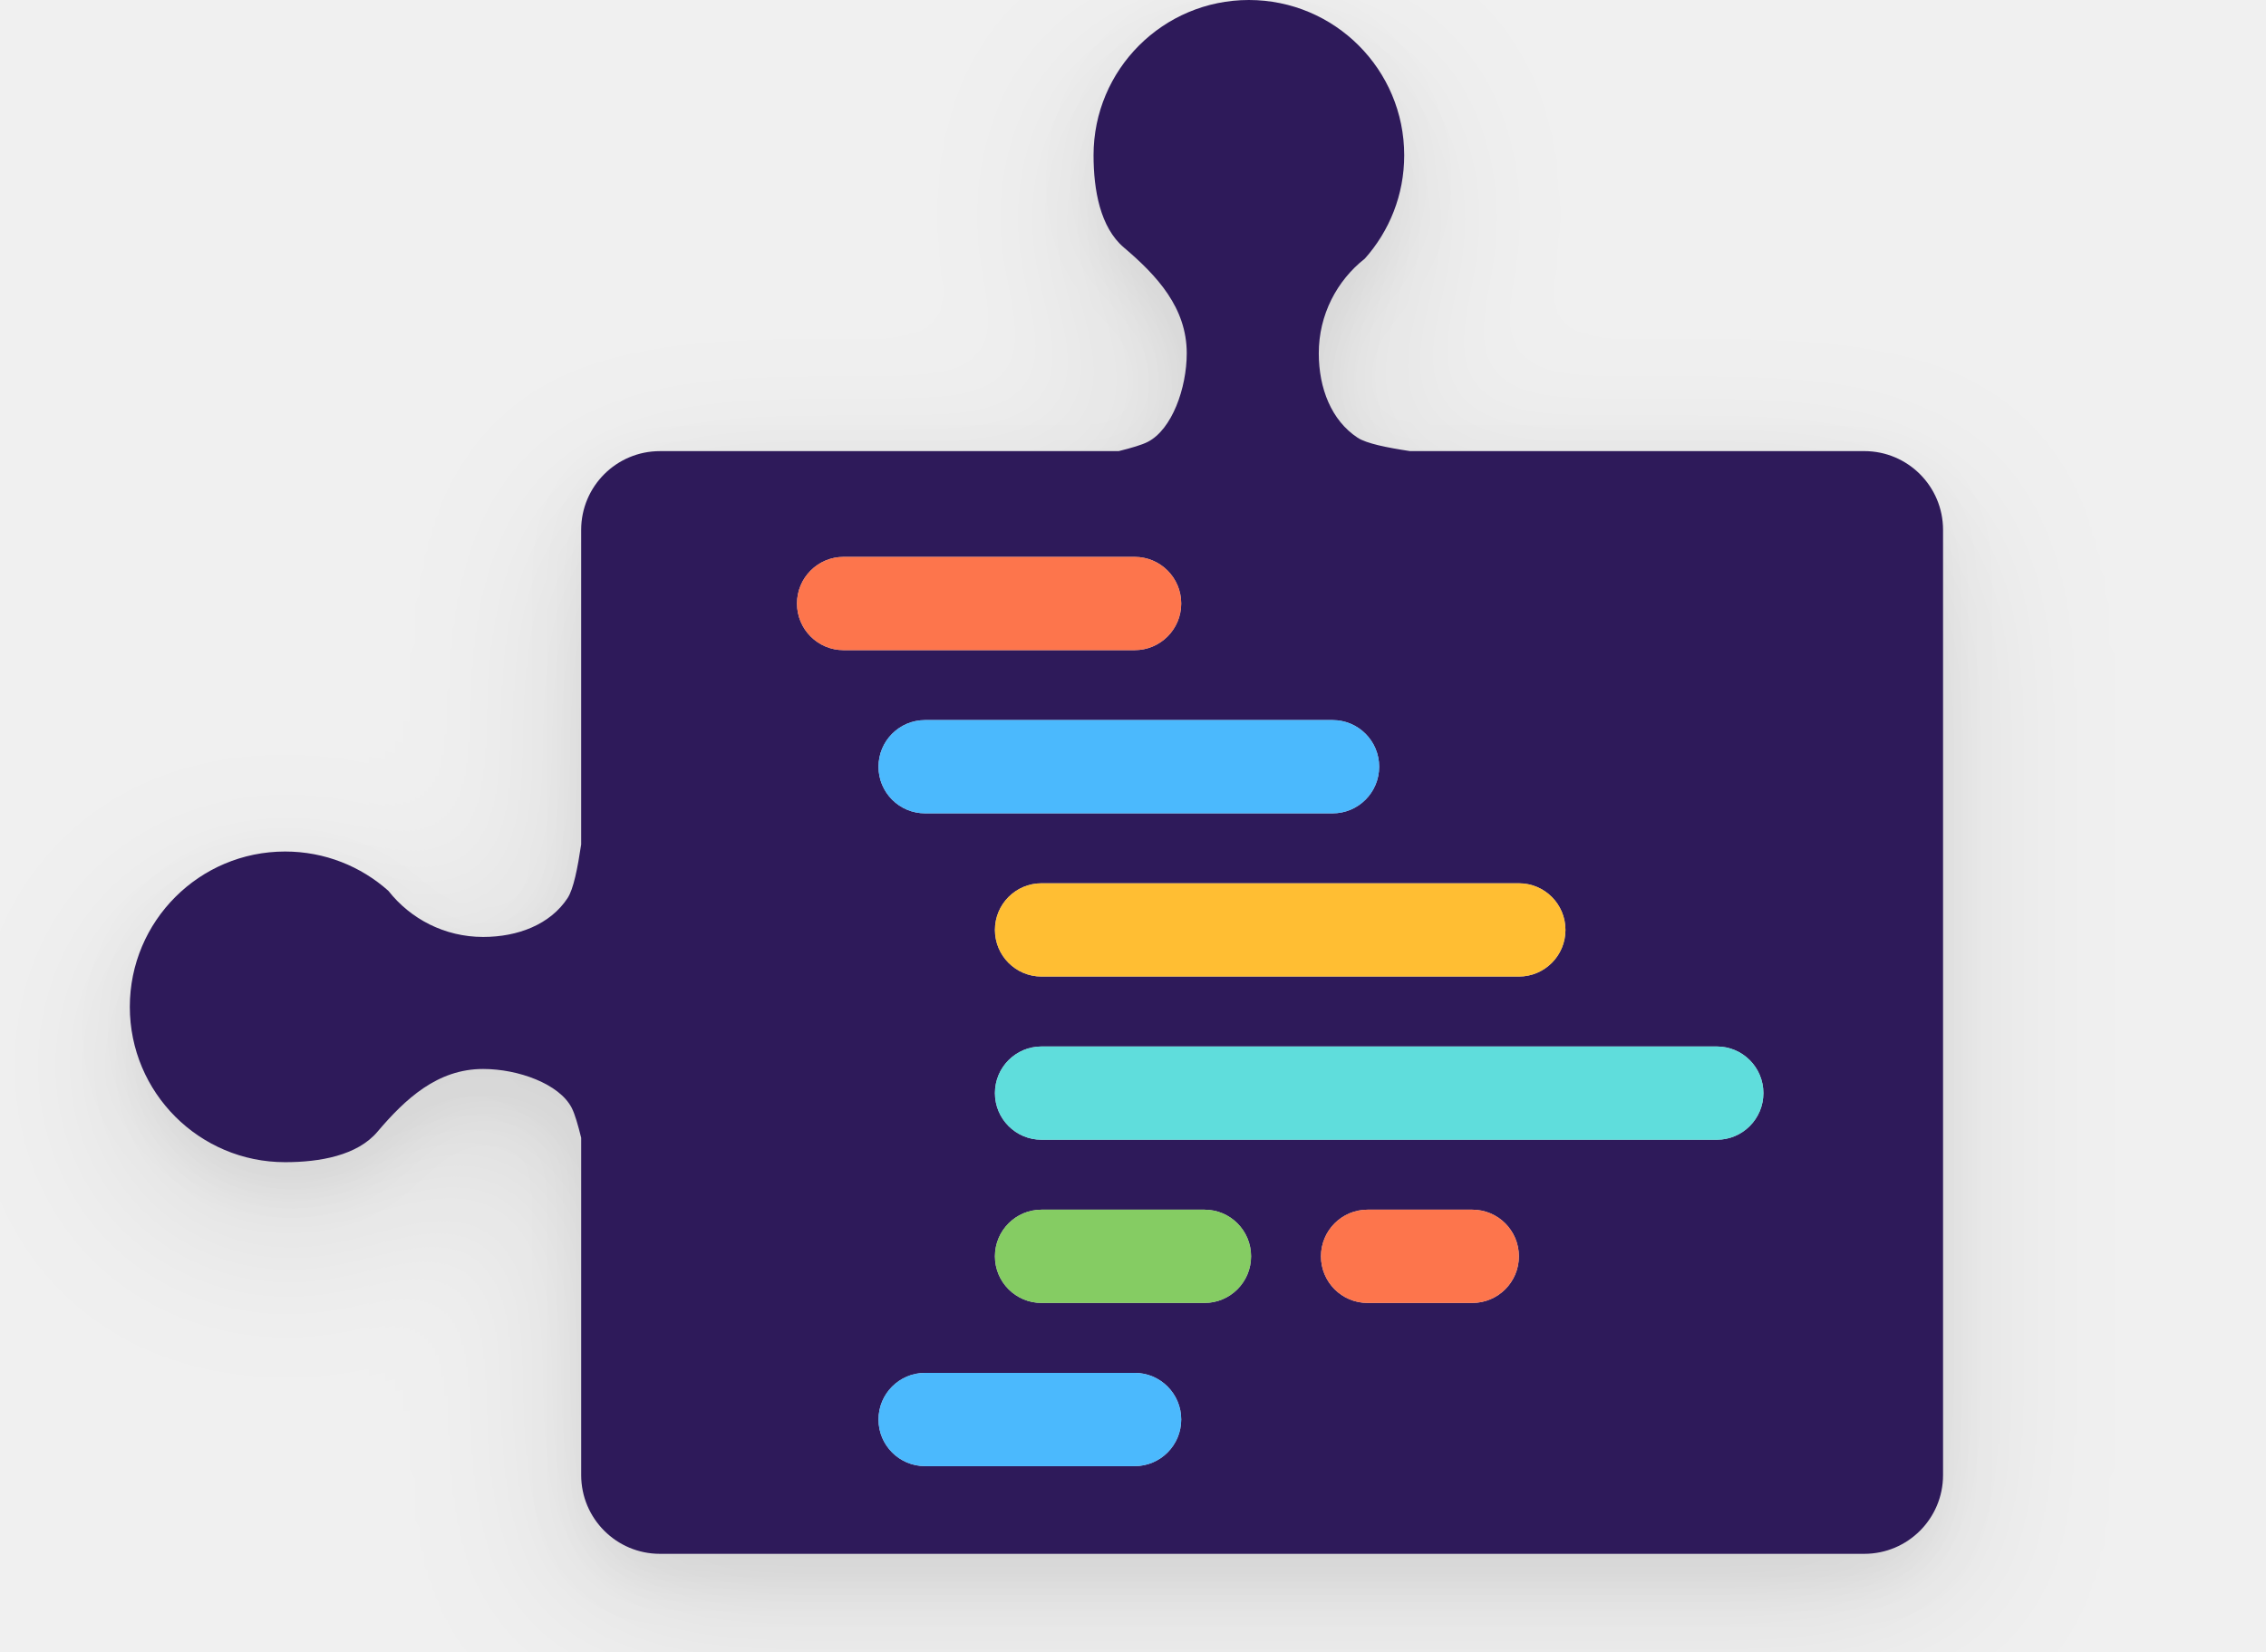
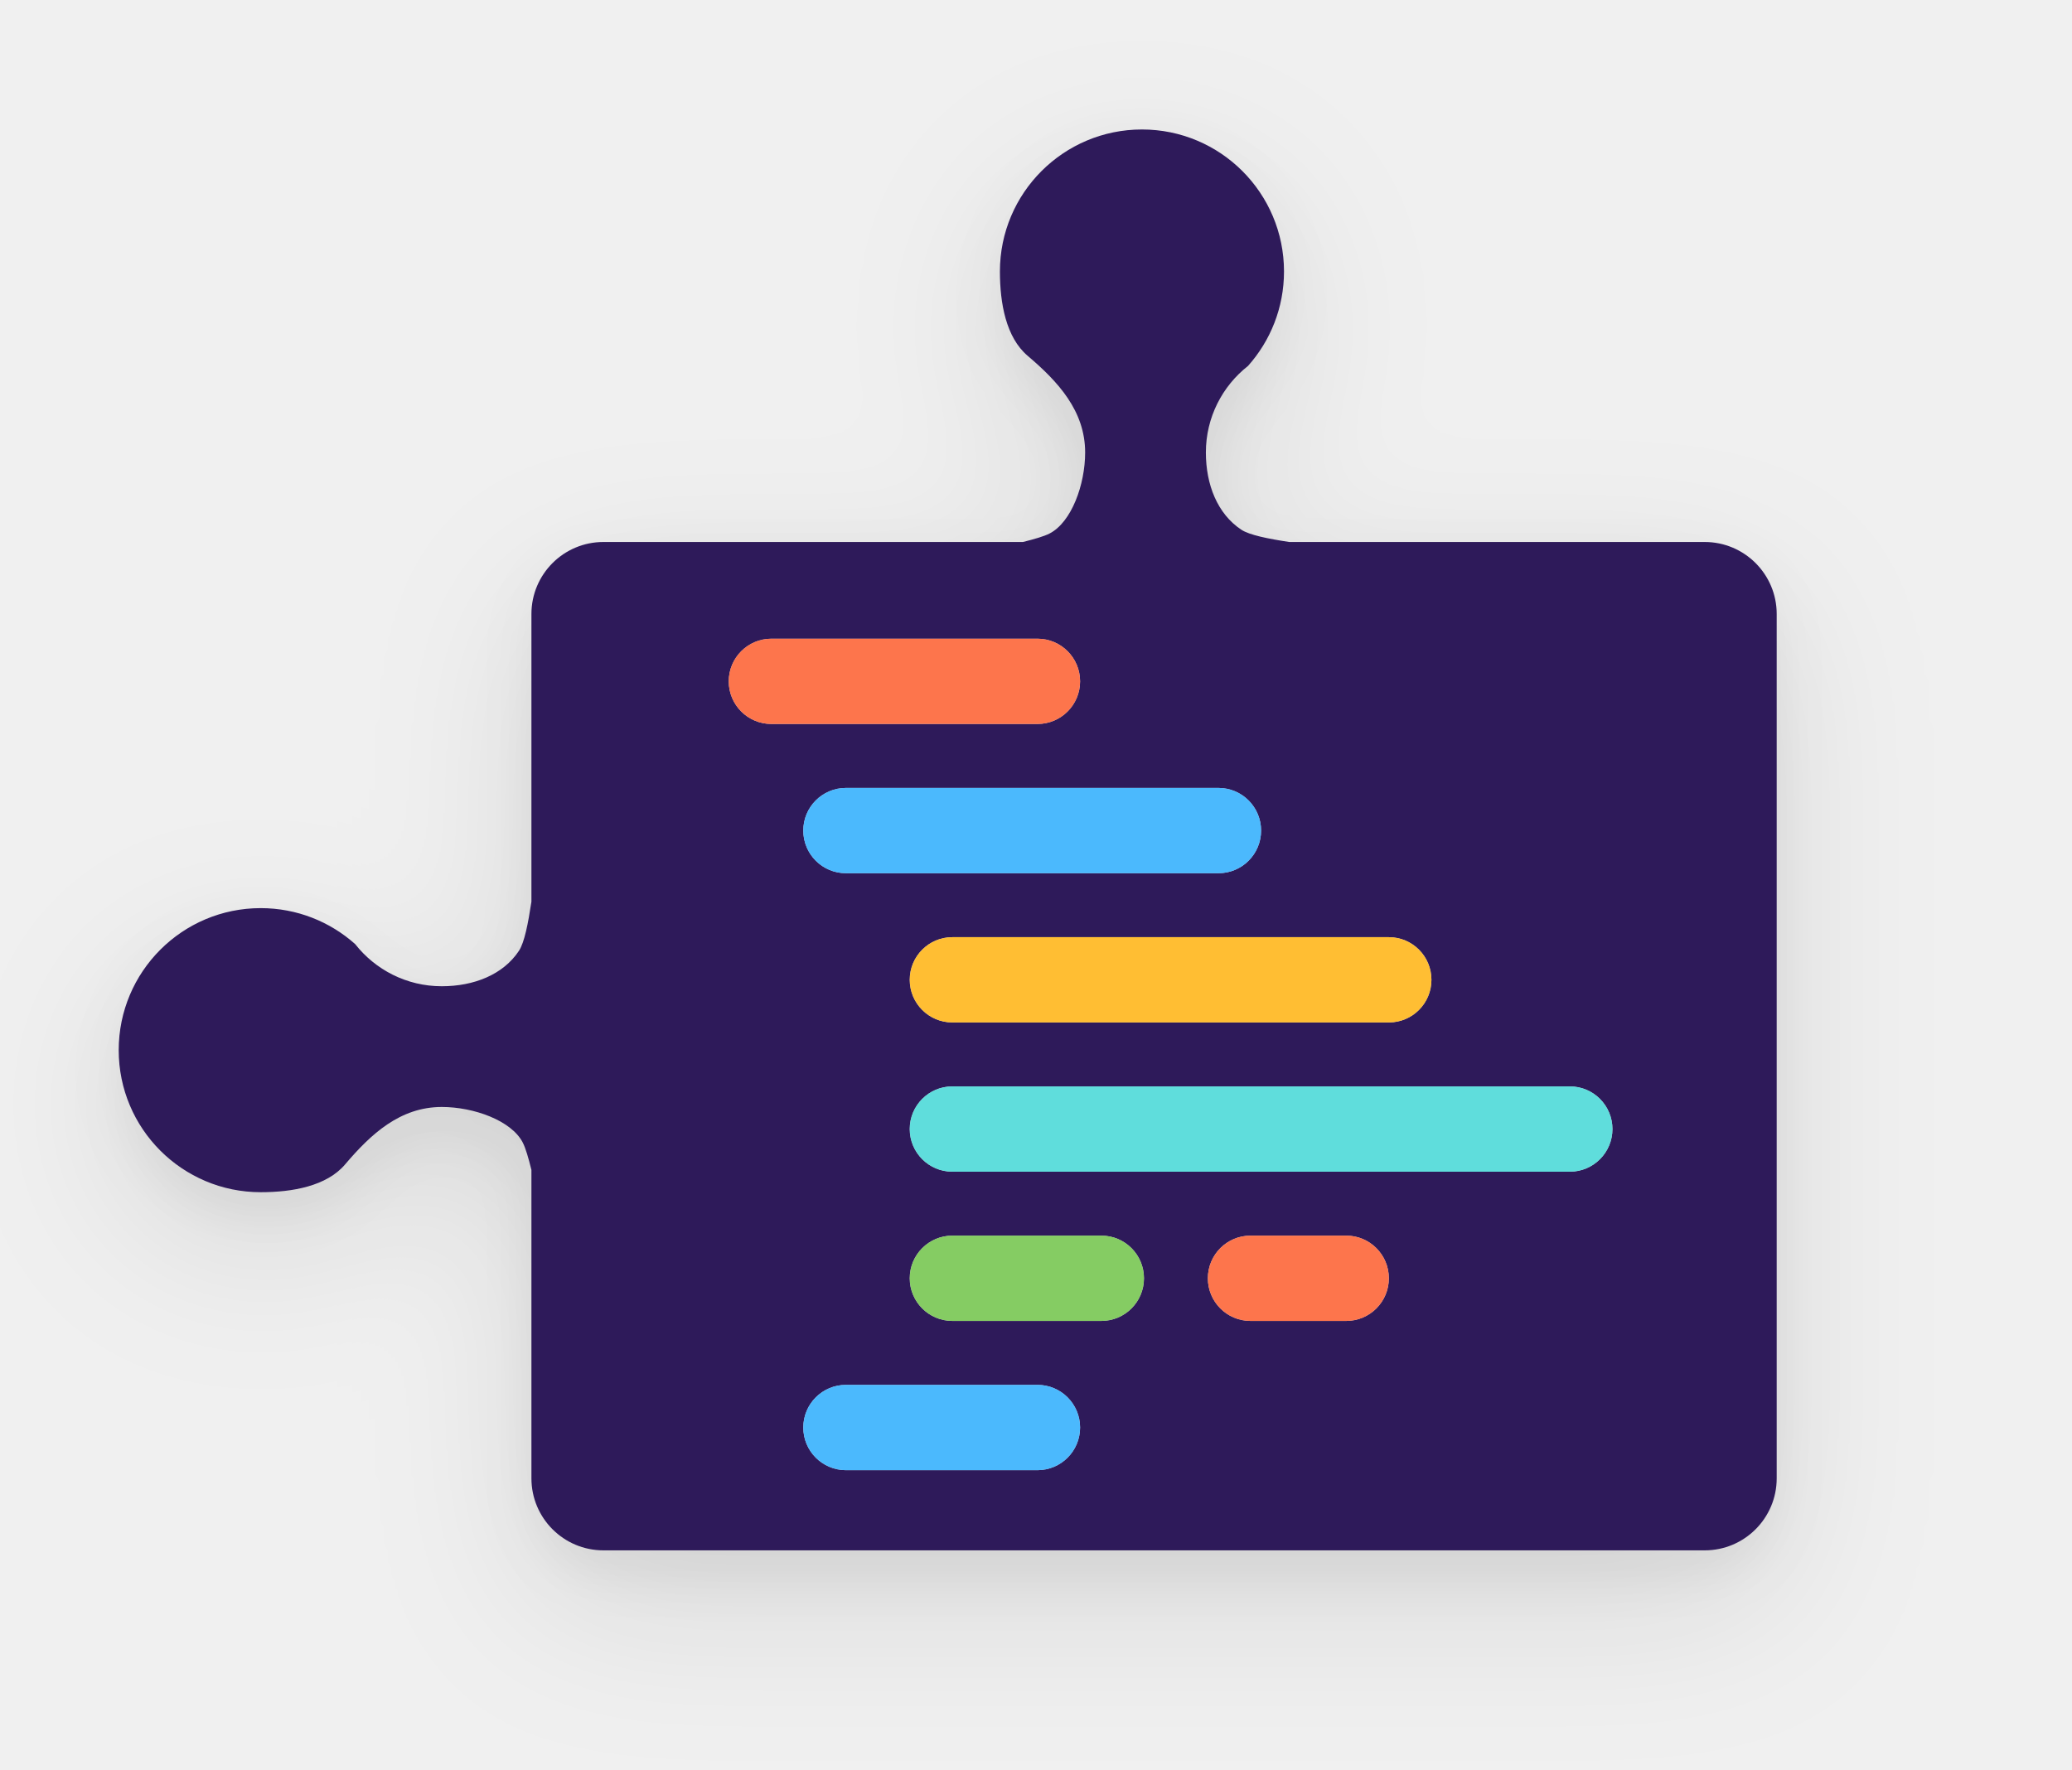
- <svg xmlns="http://www.w3.org/2000/svg" xmlns:xlink="http://www.w3.org/1999/xlink" width="192px" height="140px">
+ <svg xmlns="http://www.w3.org/2000/svg" xmlns:xlink="http://www.w3.org/1999/xlink" width="192px" height="164px" viewBox="0 0 192 164" version="1.1">
  <defs>
-     <path d="M94.789 38.232c1.064-.265 1.965-.525 2.474-.789 2.032-1.052 3.291-4.535 3.291-7.503 0-3.866-2.519-6.58-5.323-8.96-2.014-1.709-2.574-4.891-2.574-7.82C92.656 5.892 98.549 0 105.818 0c7.269 0 13.162 5.892 13.162 13.161 0 3.361-1.26 6.427-3.333 8.753-2.378 1.867-3.906 4.768-3.906 8.026 0 2.967 1.069 5.693 3.291 7.156.748.492 2.474.837 4.435 1.135h38.496c3.685 0 6.673 2.989 6.673 6.675v80.105c0 3.687-2.988 6.675-6.673 6.675H55.917c-3.685 0-6.673-2.989-6.673-6.675V96.428c-.271-1.093-.536-2.022-.805-2.542-1.051-2.033-4.535-3.291-7.502-3.291-3.866 0-6.579 2.519-8.959 5.324-1.709 2.015-4.891 2.575-7.819 2.575C16.891 98.494 11 92.6 11 85.33c0-7.27 5.891-13.164 13.159-13.164 3.36 0 6.427 1.26 8.752 3.334 1.867 2.379 4.768 3.906 8.025 3.906 2.967 0 5.692-1.07 7.155-3.291.502-.762.85-2.539 1.152-4.546v-26.661c0-3.687 2.988-6.675 6.673-6.675H94.789z" id="b" />
-     <filter x="-16.3%" y="-15.2%" width="132.5%" height="138.0%" filterUnits="objectBoundingBox" id="a">
-       <feOffset dy="5" in="SourceAlpha" result="shadowOffsetOuter1" />
+     <path d="M94.789,50.232 C95.852,49.967 96.753,49.707 97.263,49.443 C99.295,48.392 100.554,44.908 100.554,41.94 C100.554,38.074 98.035,35.36 95.231,32.98 C93.216,31.271 92.656,28.089 92.656,25.161 C92.656,17.892 98.549,12 105.818,12 C113.088,12 118.981,17.892 118.981,25.161 C118.981,28.522 117.721,31.588 115.647,33.914 C113.269,35.781 111.741,38.683 111.741,41.94 C111.741,44.908 112.811,47.634 115.032,49.097 C115.78,49.589 117.506,49.934 119.467,50.232 L157.963,50.232 C161.648,50.232 164.636,53.221 164.636,56.907 L164.636,137.012 C164.636,140.699 161.648,143.688 157.963,143.688 L55.917,143.688 C52.231,143.688 49.244,140.699 49.244,137.012 L49.244,108.428 C48.973,107.335 48.708,106.407 48.438,105.886 C47.387,103.854 43.904,102.595 40.937,102.595 C37.071,102.595 34.357,105.115 31.978,107.919 C30.269,109.934 27.087,110.494 24.159,110.494 C16.891,110.494 11,104.6 11,97.33 C11,90.06 16.891,84.166 24.159,84.166 C27.519,84.166 30.586,85.426 32.911,87.5 C34.778,89.878 37.679,91.406 40.937,91.406 C43.904,91.406 46.629,90.336 48.092,88.115 C48.593,87.353 48.942,85.576 49.244,83.569 L49.244,56.907 C49.244,53.221 52.231,50.232 55.917,50.232 L94.789,50.232 Z" id="path-1" />
+     <filter x="-16.3%" y="-15.2%" width="132.5%" height="138.0%" filterUnits="objectBoundingBox" id="filter-2">
+       <feOffset dx="0" dy="5" in="SourceAlpha" result="shadowOffsetOuter1" />
      <feGaussianBlur stdDeviation="7.5" in="shadowOffsetOuter1" result="shadowBlurOuter1" />
-       <feColorMatrix values="0 0 0 0 0 0 0 0 0 0 0 0 0 0 0 0 0 0 0.1 0" in="shadowBlurOuter1" result="shadowMatrixOuter1" />
-       <feOffset dy="2" in="SourceAlpha" result="shadowOffsetOuter2" />
+       <feColorMatrix values="0 0 0 0 0   0 0 0 0 0   0 0 0 0 0  0 0 0 0.1 0" type="matrix" in="shadowBlurOuter1" result="shadowMatrixOuter1" />
+       <feOffset dx="0" dy="2" in="SourceAlpha" result="shadowOffsetOuter2" />
      <feGaussianBlur stdDeviation="2.5" in="shadowOffsetOuter2" result="shadowBlurOuter2" />
-       <feColorMatrix values="0 0 0 0 0 0 0 0 0 0 0 0 0 0 0 0 0 0 0.05 0" in="shadowBlurOuter2" result="shadowMatrixOuter2" />
+       <feColorMatrix values="0 0 0 0 0   0 0 0 0 0   0 0 0 0 0  0 0 0 0.05 0" type="matrix" in="shadowBlurOuter2" result="shadowMatrixOuter2" />
      <feMerge>
        <feMergeNode in="shadowMatrixOuter1" />
        <feMergeNode in="shadowMatrixOuter2" />
      </feMerge>
    </filter>
  </defs>
-   <g fill="none" fill-rule="evenodd">
-     <use fill="#000" filter="url(#a)" xlink:href="#b" />
-     <use fill="#2E1A5A" xlink:href="#b" />
-     <g>
-       <path d="M71.475 47.196H96.14c2.18 0 3.946 1.769 3.946 3.952 0 2.182-1.767 3.952-3.946 3.952H71.475c-2.18 0-3.946-1.769-3.946-3.952 0-2.182 1.767-3.952 3.946-3.952zM88.247 74.858h40.45c2.18 0 3.946 1.769 3.946 3.952 0 2.182-1.767 3.952-3.946 3.952H88.247c-2.18 0-3.946-1.769-3.946-3.952 0-2.182 1.767-3.952 3.946-3.952zm-9.866 41.493h17.759c2.18 0 3.946 1.769 3.946 3.952 0 2.182-1.767 3.952-3.946 3.952H78.381c-2.18 0-3.946-1.769-3.946-3.952 0-2.182 1.767-3.952 3.946-3.952zm0-55.324h34.531c2.18 0 3.946 1.769 3.946 3.952s-1.767 3.952-3.946 3.952H78.381c-2.18 0-3.946-1.769-3.946-3.952s1.767-3.952 3.946-3.952zm9.866 27.662h57.222c2.18 0 3.946 1.769 3.946 3.952 0 2.182-1.767 3.952-3.946 3.952H88.247c-2.18 0-3.946-1.769-3.946-3.952 0-2.182 1.767-3.952 3.946-3.952zm0 13.831h13.812c2.18 0 3.946 1.769 3.946 3.952s-1.767 3.952-3.946 3.952H88.247c-2.18 0-3.946-1.769-3.946-3.952s1.767-3.952 3.946-3.952zm27.625 0h8.879c2.18 0 3.946 1.769 3.946 3.952s-1.767 3.952-3.946 3.952h-8.879c-2.18 0-3.946-1.769-3.946-3.952s1.767-3.952 3.946-3.952z" fill="#FFF" />
-       <path d="M71.475 47.196H96.14c2.18 0 3.946 1.769 3.946 3.952 0 2.182-1.767 3.952-3.946 3.952H71.475c-2.18 0-3.946-1.769-3.946-3.952 0-2.182 1.767-3.952 3.946-3.952z" fill="#FC521F" opacity="0.8" />
-       <path d="M88.247 74.858h40.45c2.18 0 3.946 1.769 3.946 3.952 0 2.182-1.767 3.952-3.946 3.952H88.247c-2.18 0-3.946-1.769-3.946-3.952 0-2.182 1.767-3.952 3.946-3.952z" fill="#FFAE00" opacity="0.8" />
-       <path d="M78.381 116.351h17.759c2.18 0 3.946 1.769 3.946 3.952 0 2.182-1.767 3.952-3.946 3.952H78.381c-2.18 0-3.946-1.769-3.946-3.952 0-2.182 1.767-3.952 3.946-3.952zM78.381 61.027h34.531c2.18 0 3.946 1.769 3.946 3.952s-1.767 3.952-3.946 3.952H78.381c-2.18 0-3.946-1.769-3.946-3.952s1.767-3.952 3.946-3.952z" fill="#1EA7FD" opacity="0.8" />
-       <path d="M88.247 88.689h57.222c2.18 0 3.946 1.769 3.946 3.952 0 2.182-1.767 3.952-3.946 3.952H88.247c-2.18 0-3.946-1.769-3.946-3.952 0-2.182 1.767-3.952 3.946-3.952z" fill="#37D5D3" opacity="0.8" />
-       <path d="M88.247 102.52h13.812c2.18 0 3.946 1.769 3.946 3.952s-1.767 3.952-3.946 3.952H88.247c-2.18 0-3.946-1.769-3.946-3.952s1.767-3.952 3.946-3.952z" fill="#66BF3C" opacity="0.8" />
-       <path d="M115.871 102.52h8.879c2.18 0 3.946 1.769 3.946 3.952s-1.767 3.952-3.946 3.952h-8.879c-2.18 0-3.946-1.769-3.946-3.952s1.767-3.952 3.946-3.952z" fill="#FC521F" opacity="0.8" />
+   <g id="addons/custom" stroke="none" stroke-width="1" fill="none" fill-rule="evenodd">
+     <g id="Path">
+       <use fill="black" fill-opacity="1" filter="url(#filter-2)" xlink:href="#path-1" />
+       <use fill="#2E1A5A" fill-rule="evenodd" xlink:href="#path-1" />
+     </g>
+     <g id="code" transform="translate(67, 59)">
+       <path d="M4.475,0.196 L29.14,0.196 C31.319,0.196 33.086,1.965 33.086,4.148 C33.086,6.33 31.319,8.099 29.14,8.099 L4.475,8.099 C2.295,8.099 0.528,6.33 0.528,4.148 C0.528,1.965 2.295,0.196 4.475,0.196 Z M21.247,27.858 L61.697,27.858 C63.877,27.858 65.643,29.627 65.643,31.81 C65.643,33.992 63.877,35.761 61.697,35.761 L21.247,35.761 C19.067,35.761 17.3,33.992 17.3,31.81 C17.3,29.627 19.067,27.858 21.247,27.858 Z M11.381,69.351 L29.14,69.351 C31.319,69.351 33.086,71.12 33.086,73.303 C33.086,75.485 31.319,77.255 29.14,77.255 L11.381,77.255 C9.201,77.255 7.435,75.485 7.435,73.303 C7.435,71.12 9.201,69.351 11.381,69.351 Z M11.381,14.027 L45.912,14.027 C48.091,14.027 49.858,15.796 49.858,17.979 C49.858,20.161 48.091,21.93 45.912,21.93 L11.381,21.93 C9.201,21.93 7.435,20.161 7.435,17.979 C7.435,15.796 9.201,14.027 11.381,14.027 Z M21.247,41.689 L78.469,41.689 C80.649,41.689 82.416,43.458 82.416,45.641 C82.416,47.823 80.649,49.593 78.469,49.593 L21.247,49.593 C19.067,49.593 17.3,47.823 17.3,45.641 C17.3,43.458 19.067,41.689 21.247,41.689 Z M21.247,55.52 L35.059,55.52 C37.239,55.52 39.005,57.289 39.005,59.472 C39.005,61.654 37.239,63.424 35.059,63.424 L21.247,63.424 C19.067,63.424 17.3,61.654 17.3,59.472 C17.3,57.289 19.067,55.52 21.247,55.52 Z M48.871,55.52 L57.751,55.52 C59.93,55.52 61.697,57.289 61.697,59.472 C61.697,61.654 59.93,63.424 57.751,63.424 L48.871,63.424 C46.692,63.424 44.925,61.654 44.925,59.472 C44.925,57.289 46.692,55.52 48.871,55.52 Z" id="Combined-Shape" fill="#FFFFFF" />
+       <path d="M4.475,0.196 L29.14,0.196 C31.319,0.196 33.086,1.965 33.086,4.148 C33.086,6.33 31.319,8.099 29.14,8.099 L4.475,8.099 C2.295,8.099 0.528,6.33 0.528,4.148 C0.528,1.965 2.295,0.196 4.475,0.196 Z" id="Rectangle-7" fill="#FC521F" opacity="0.8" />
+       <path d="M21.247,27.858 L61.697,27.858 C63.877,27.858 65.643,29.627 65.643,31.81 C65.643,33.992 63.877,35.761 61.697,35.761 L21.247,35.761 C19.067,35.761 17.3,33.992 17.3,31.81 C17.3,29.627 19.067,27.858 21.247,27.858 Z" id="Rectangle-7-Copy-2" fill="#FFAE00" opacity="0.8" />
+       <path d="M11.381,69.351 L29.14,69.351 C31.319,69.351 33.086,71.12 33.086,73.303 C33.086,75.485 31.319,77.255 29.14,77.255 L11.381,77.255 C9.201,77.255 7.435,75.485 7.435,73.303 C7.435,71.12 9.201,69.351 11.381,69.351 Z" id="Rectangle-7-Copy-3" fill="#1EA7FD" opacity="0.8" />
+       <path d="M11.381,14.027 L45.912,14.027 C48.091,14.027 49.858,15.796 49.858,17.979 C49.858,20.161 48.091,21.93 45.912,21.93 L11.381,21.93 C9.201,21.93 7.435,20.161 7.435,17.979 C7.435,15.796 9.201,14.027 11.381,14.027 Z" id="Rectangle-7-Copy-4" fill="#1EA7FD" opacity="0.8" />
+       <path d="M21.247,41.689 L78.469,41.689 C80.649,41.689 82.416,43.458 82.416,45.641 C82.416,47.823 80.649,49.593 78.469,49.593 L21.247,49.593 C19.067,49.593 17.3,47.823 17.3,45.641 C17.3,43.458 19.067,41.689 21.247,41.689 Z" id="Rectangle-7-Copy-8" fill="#37D5D3" opacity="0.8" />
+       <path d="M21.247,55.52 L35.059,55.52 C37.239,55.52 39.005,57.289 39.005,59.472 C39.005,61.654 37.239,63.424 35.059,63.424 L21.247,63.424 C19.067,63.424 17.3,61.654 17.3,59.472 C17.3,57.289 19.067,55.52 21.247,55.52 Z" id="Rectangle-7-Copy-9" fill="#66BF3C" opacity="0.8" />
+       <path d="M48.871,55.52 L57.751,55.52 C59.93,55.52 61.697,57.289 61.697,59.472 C61.697,61.654 59.93,63.424 57.751,63.424 L48.871,63.424 C46.692,63.424 44.925,61.654 44.925,59.472 C44.925,57.289 46.692,55.52 48.871,55.52 Z" id="Rectangle-7-Copy-10" fill="#FC521F" opacity="0.8" />
    </g>
  </g>
</svg>
